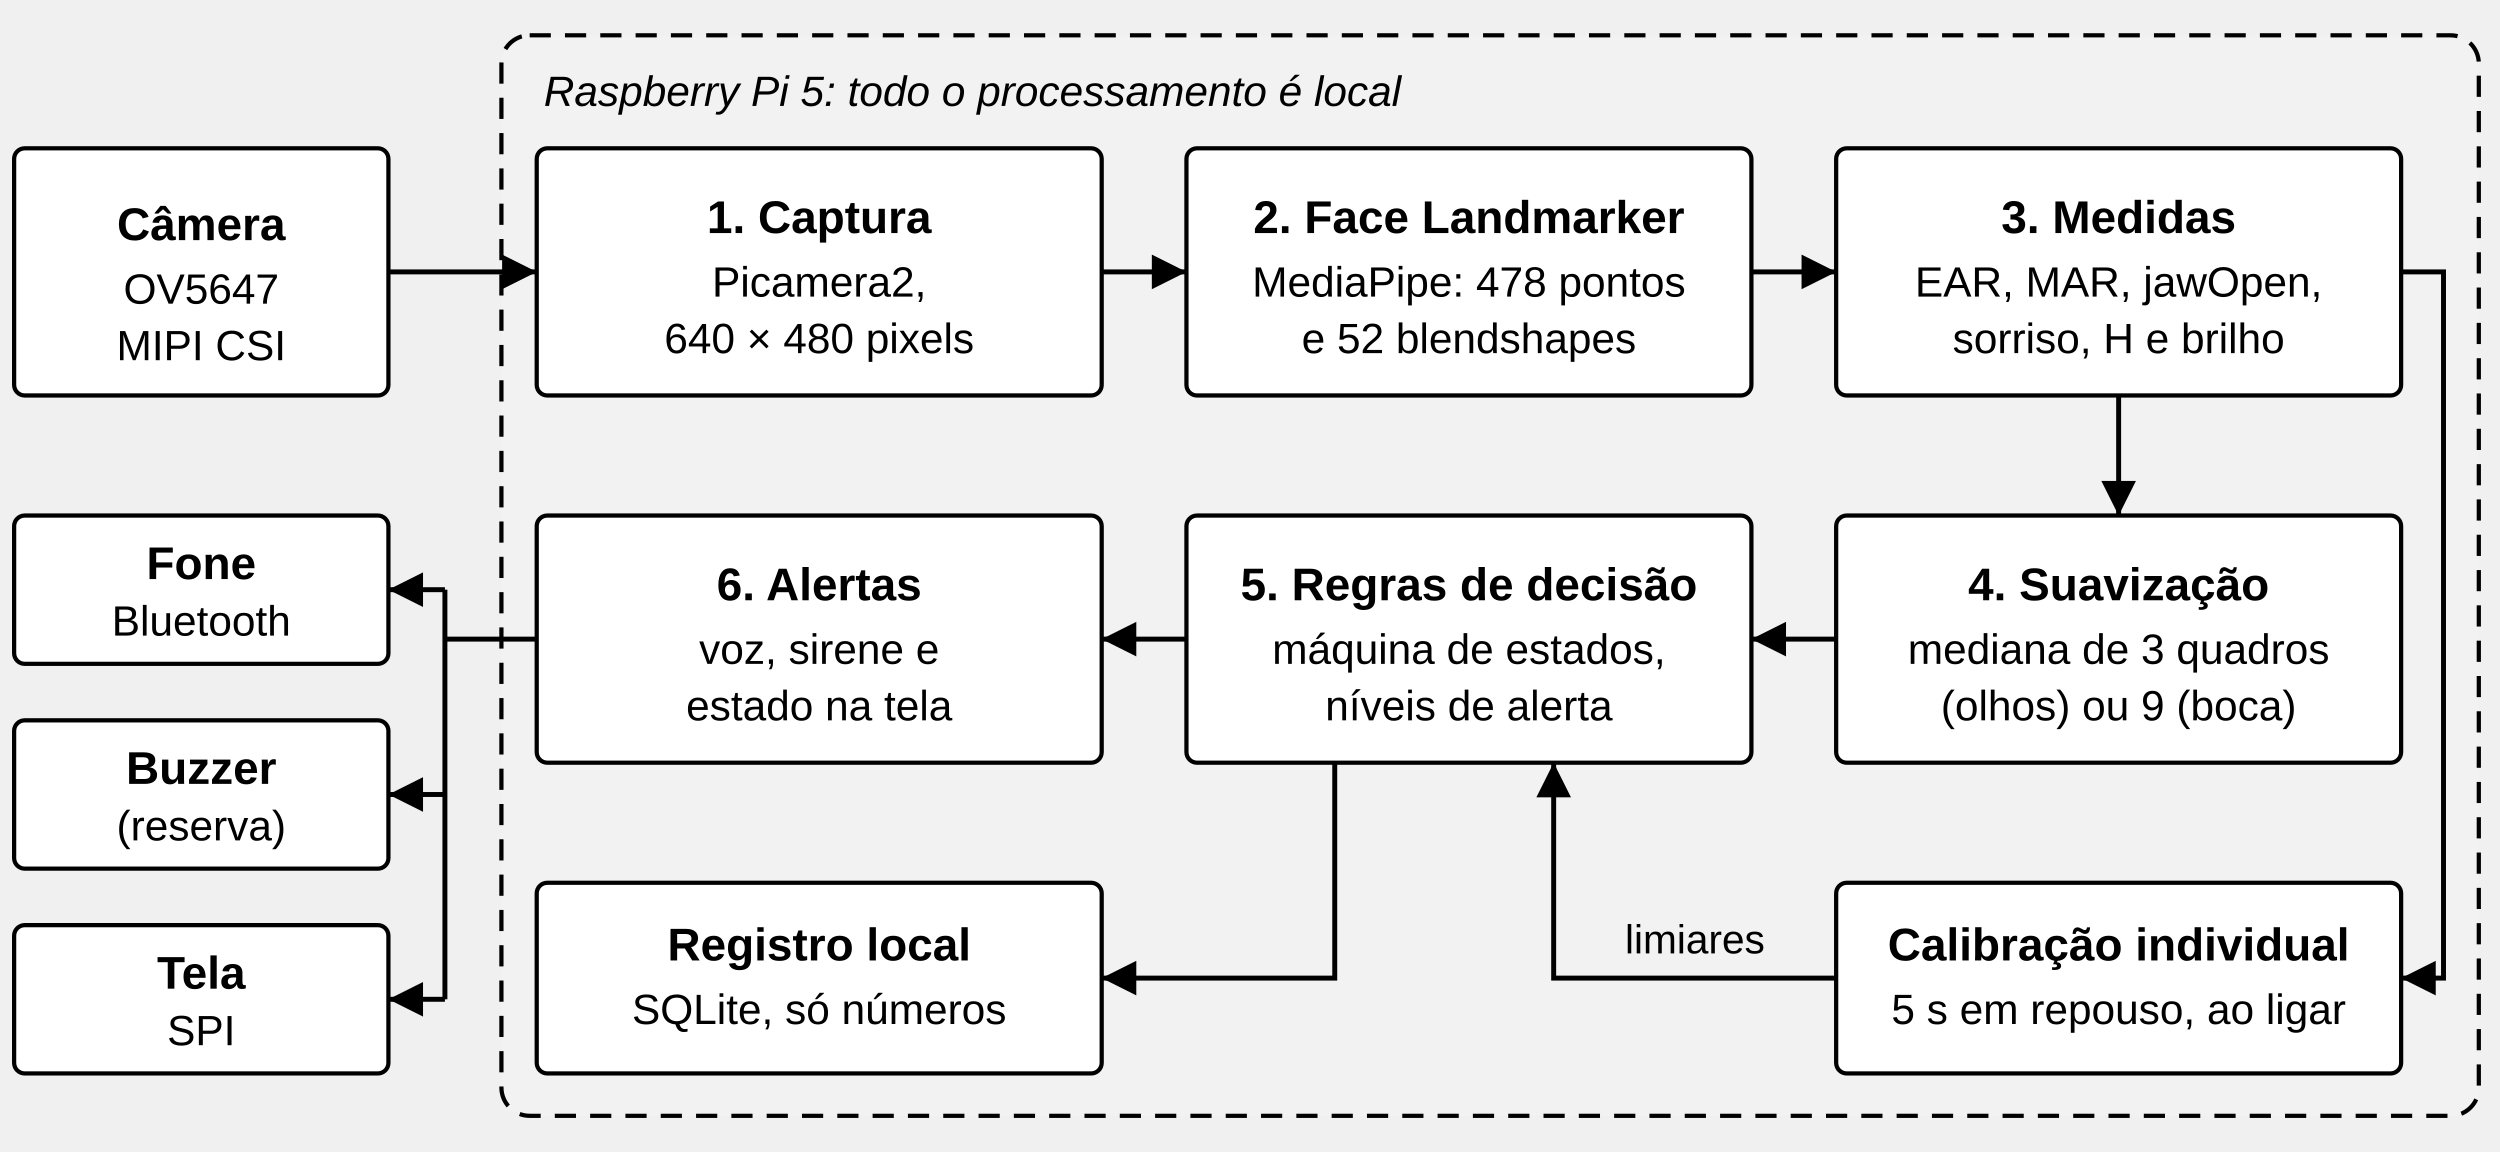
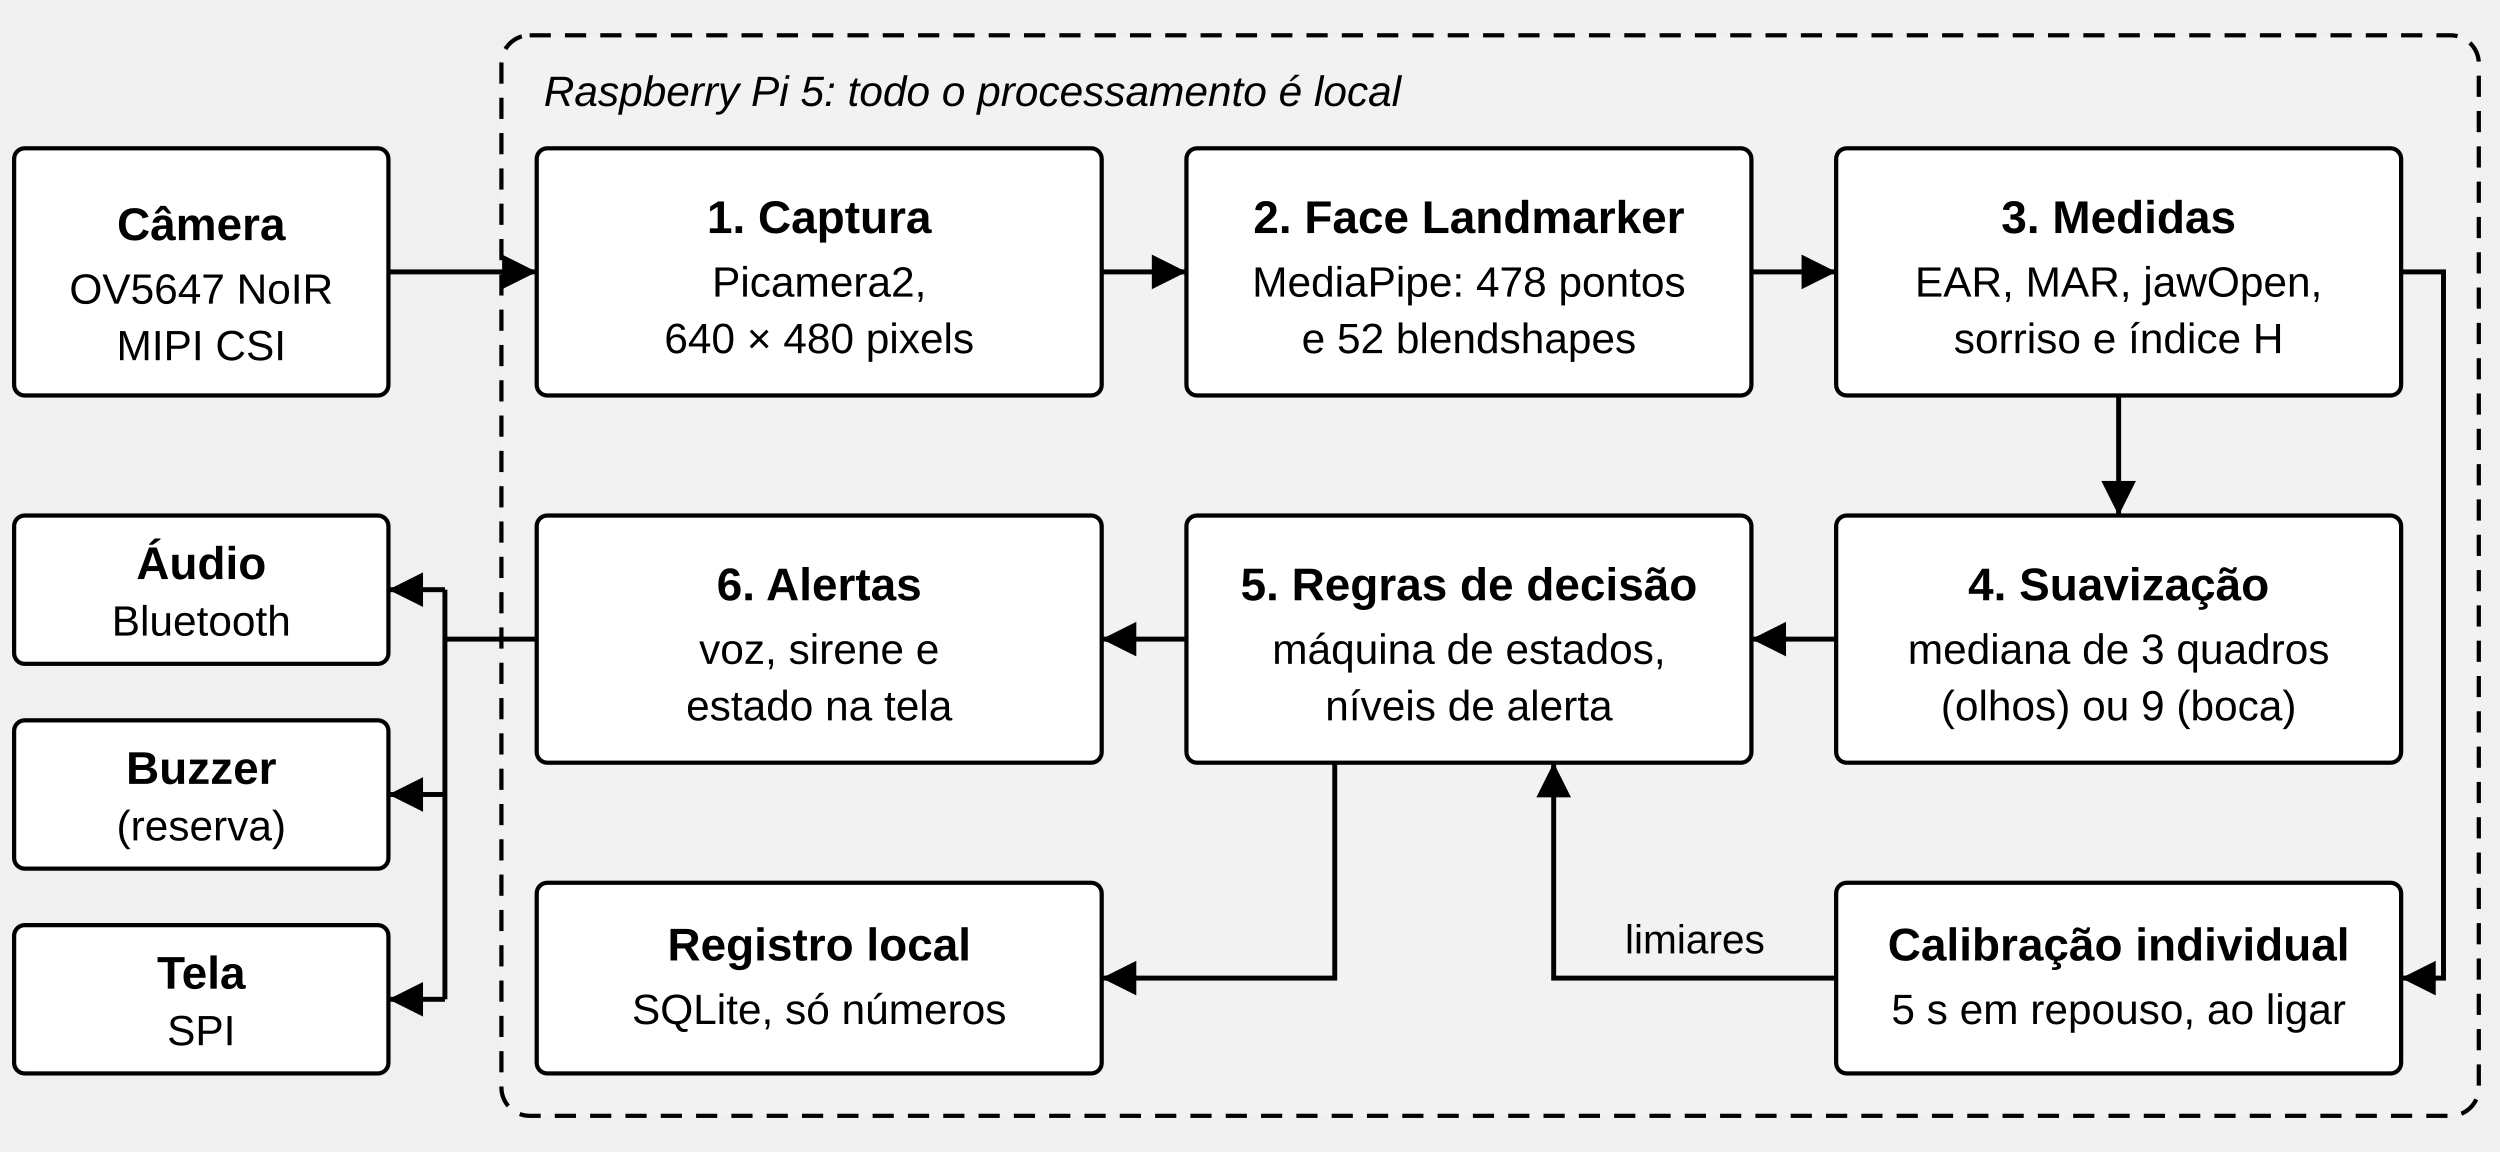
<svg xmlns="http://www.w3.org/2000/svg" viewBox="0 0 708 326" font-family="'Liberation Sans', Arial, Helvetica, sans-serif" font-size="12" fill="#000">
  <defs>
    <marker id="seta" viewBox="0 0 10 10" refX="10" refY="5" markerWidth="7" markerHeight="7" orient="auto-start-reverse">
      <path d="M0,0 L10,5 L0,10 z" fill="#000" />
    </marker>
  </defs>
  <rect x="142" y="10" width="560" height="306" rx="8" fill="#f2f2f2" stroke="#000" stroke-width="1.2" stroke-dasharray="6 4" />
  <text x="154" y="30" font-style="italic">Raspberry Pi 5: todo o processamento é local</text>
  <g stroke="#000" stroke-width="1.2" fill="#fff">
    <rect x="4" y="42" width="106" height="70" rx="3" />
    <rect x="4" y="146" width="106" height="42" rx="3" />
    <rect x="4" y="204" width="106" height="42" rx="3" />
    <rect x="4" y="262" width="106" height="42" rx="3" />
    <rect x="152" y="42" width="160" height="70" rx="3" />
    <rect x="336" y="42" width="160" height="70" rx="3" />
    <rect x="520" y="42" width="160" height="70" rx="3" />
    <rect x="520" y="146" width="160" height="70" rx="3" />
    <rect x="336" y="146" width="160" height="70" rx="3" />
    <rect x="152" y="146" width="160" height="70" rx="3" />
    <rect x="520" y="250" width="160" height="54" rx="3" />
    <rect x="152" y="250" width="160" height="54" rx="3" />
  </g>
  <g text-anchor="middle">
    <text x="57" y="68" font-weight="bold" font-size="13">Câmera</text>
-     <text x="57" y="86">OV5647</text>
+     <text x="57" y="86">OV5647 NoIR</text>
    <text x="57" y="102">MIPI CSI</text>
-     <text x="57" y="164" font-weight="bold" font-size="13">Fone</text>
+     <text x="57" y="164" font-weight="bold" font-size="13">Áudio</text>
    <text x="57" y="180">Bluetooth</text>
    <text x="57" y="222" font-weight="bold" font-size="13">Buzzer</text>
    <text x="57" y="238">(reserva)</text>
    <text x="57" y="280" font-weight="bold" font-size="13">Tela</text>
    <text x="57" y="296">SPI</text>
    <text x="232" y="66" font-weight="bold" font-size="13">1. Captura</text>
    <text x="232" y="84">Picamera2,</text>
    <text x="232" y="100">640 × 480 pixels</text>
    <text x="416" y="66" font-weight="bold" font-size="13">2. Face Landmarker</text>
    <text x="416" y="84">MediaPipe: 478 pontos</text>
    <text x="416" y="100">e 52 blendshapes</text>
    <text x="600" y="66" font-weight="bold" font-size="13">3. Medidas</text>
    <text x="600" y="84">EAR, MAR, jawOpen,</text>
-     <text x="600" y="100">sorriso, H e brilho</text>
+     <text x="600" y="100">sorriso e índice H</text>
    <text x="600" y="170" font-weight="bold" font-size="13">4. Suavização</text>
    <text x="600" y="188">mediana de 3 quadros</text>
    <text x="600" y="204">(olhos) ou 9 (boca)</text>
    <text x="416" y="170" font-weight="bold" font-size="13">5. Regras de decisão</text>
    <text x="416" y="188">máquina de estados,</text>
    <text x="416" y="204">níveis de alerta</text>
    <text x="232" y="170" font-weight="bold" font-size="13">6. Alertas</text>
    <text x="232" y="188">voz, sirene e</text>
    <text x="232" y="204">estado na tela</text>
    <text x="600" y="272" font-weight="bold" font-size="13">Calibração individual</text>
    <text x="600" y="290">5 s em repouso, ao ligar</text>
    <text x="232" y="272" font-weight="bold" font-size="13">Registro local</text>
    <text x="232" y="290">SQLite, só números</text>
    <text x="480" y="270" font-size="11.5">limiares</text>
  </g>
  <g stroke="#000" stroke-width="1.4" fill="none">
    <path d="M110,77 H152" marker-end="url(#seta)" />
    <path d="M312,77 H336" marker-end="url(#seta)" />
    <path d="M496,77 H520" marker-end="url(#seta)" />
    <path d="M600,112 V146" marker-end="url(#seta)" />
    <path d="M520,181 H496" marker-end="url(#seta)" />
    <path d="M336,181 H312" marker-end="url(#seta)" />
    <path d="M152,181 H126" />
    <path d="M126,167 V283" />
    <path d="M126,167 H110" marker-end="url(#seta)" />
    <path d="M126,225 H110" marker-end="url(#seta)" />
    <path d="M126,283 H110" marker-end="url(#seta)" />
    <path d="M680,77 H692 V277 H680" marker-end="url(#seta)" />
    <path d="M520,277 H440 V216" marker-end="url(#seta)" />
    <path d="M378,216 V277 H312" marker-end="url(#seta)" />
  </g>
</svg>
